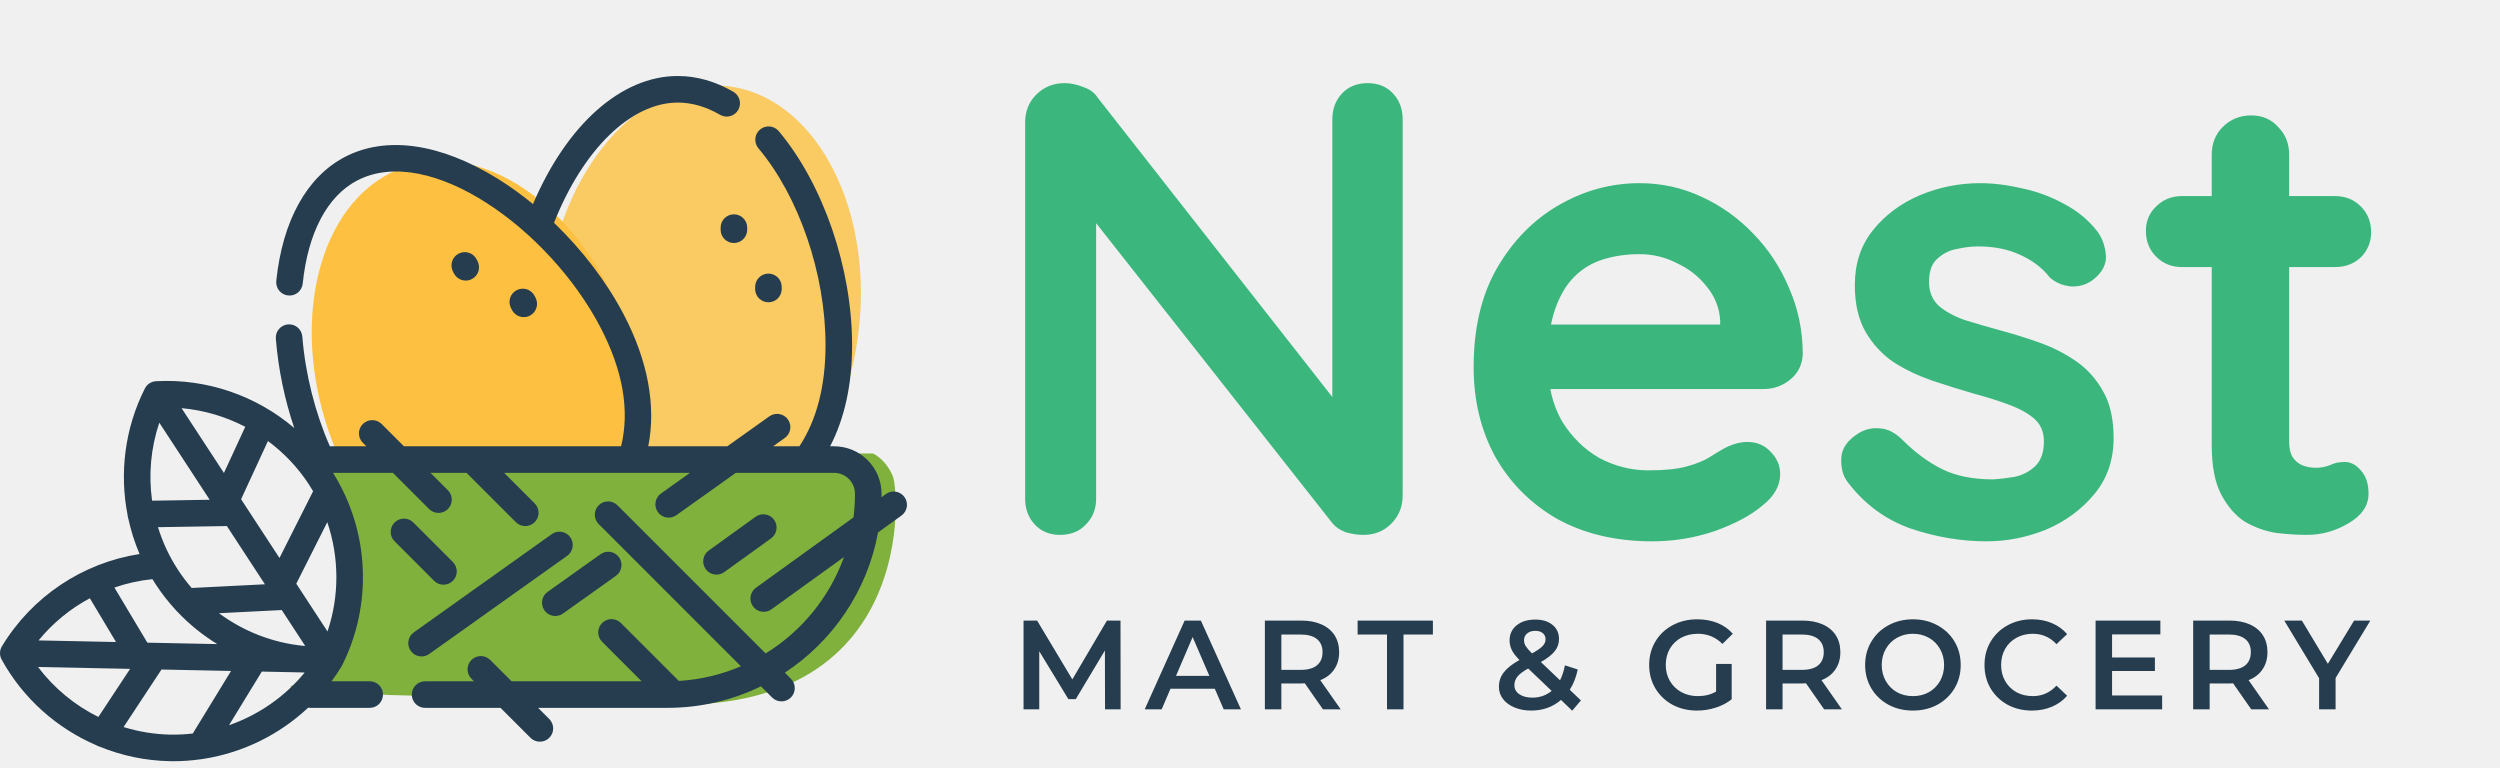
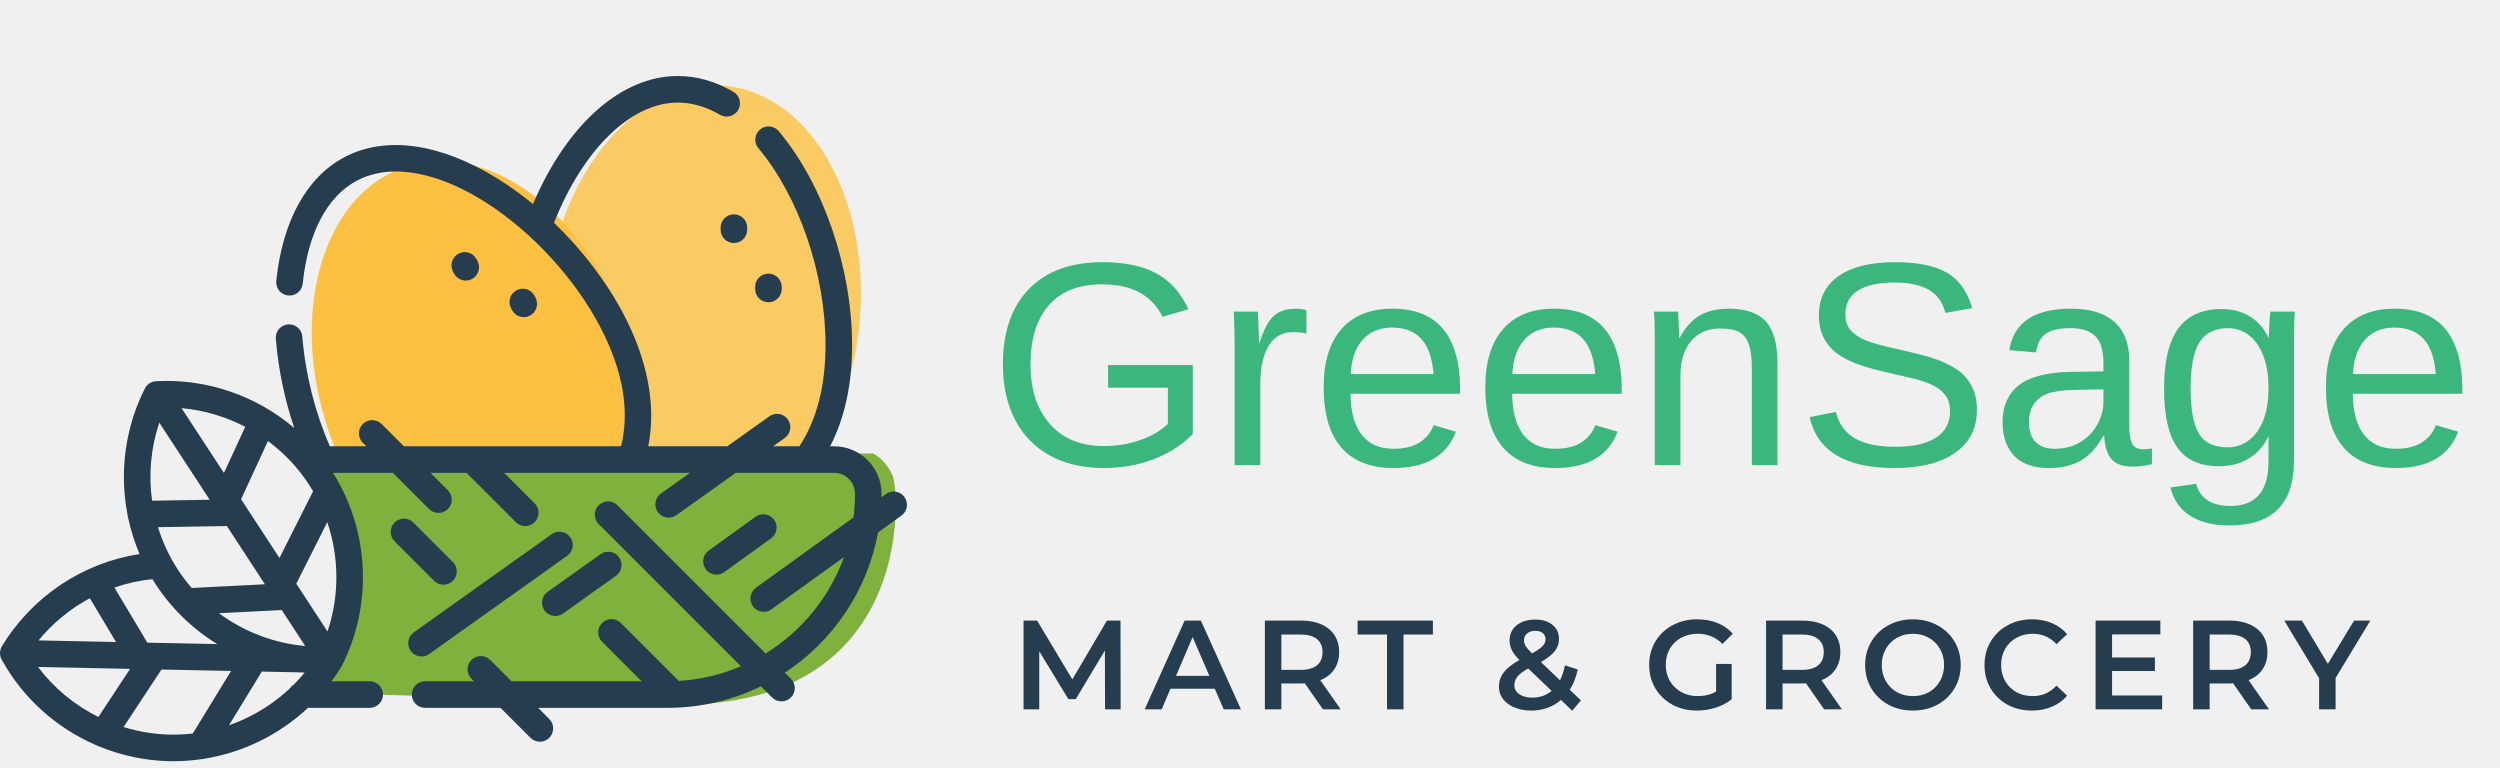
<svg xmlns="http://www.w3.org/2000/svg" width="215" height="66" viewBox="0 0 215 66" fill="none">
  <g clip-path="url(#clip0)">
    <ellipse opacity="0.8" cx="60.443" cy="26.667" rx="13.519" ry="19.377" transform="rotate(5.91321 60.4431 26.6666)" fill="#FDC040" />
    <ellipse cx="41.055" cy="32.706" rx="13.519" ry="19.377" transform="rotate(-18.8509 41.0546 32.7057)" fill="#FDC040" />
    <path d="M27 39H75.071C75.455 39.167 76.337 39.8 76.797 41C77.373 42.5 79 64.5 51.5 60C29.862 60 24.813 59.333 25.005 59C29 58 29.5 54 30 51C30.5 48 27 39 27 39Z" fill="#81B13D" />
    <path d="M63.117 18.432C62.486 18.432 61.974 18.944 61.974 19.575V19.757C61.974 20.389 62.486 20.9 63.117 20.9C63.748 20.9 64.26 20.389 64.26 19.757V19.575C64.26 18.944 63.748 18.432 63.117 18.432Z" fill="#253D4E" />
    <path d="M66.085 23.53C65.454 23.53 64.942 24.041 64.942 24.672V24.855C64.942 25.486 65.454 25.997 66.085 25.997C66.716 25.997 67.227 25.486 67.227 24.855V24.672C67.227 24.041 66.716 23.53 66.085 23.53Z" fill="#253D4E" />
    <path d="M41.067 22.457L40.982 22.295C40.69 21.735 40 21.518 39.441 21.811C38.881 22.103 38.665 22.793 38.957 23.352L39.041 23.514C39.245 23.905 39.643 24.128 40.055 24.128C40.233 24.128 40.414 24.087 40.583 23.998C41.142 23.706 41.359 23.016 41.067 22.457Z" fill="#253D4E" />
    <path d="M46.057 25.602L45.972 25.44C45.68 24.88 44.99 24.663 44.431 24.956C43.871 25.248 43.655 25.938 43.947 26.497L44.031 26.659C44.235 27.05 44.633 27.273 45.045 27.273C45.223 27.273 45.404 27.232 45.573 27.143C46.132 26.851 46.349 26.161 46.057 25.602Z" fill="#253D4E" />
    <path d="M38.947 48.334L35.549 44.935C35.103 44.489 34.379 44.489 33.933 44.935C33.487 45.381 33.487 46.105 33.933 46.551L37.331 49.95C37.555 50.173 37.847 50.284 38.139 50.284C38.432 50.284 38.724 50.173 38.947 49.95C39.394 49.503 39.394 48.78 38.947 48.334Z" fill="#253D4E" />
    <path d="M49.045 46.205C48.68 45.691 47.966 45.57 47.452 45.936L35.591 54.381C35.077 54.746 34.957 55.46 35.323 55.974C35.546 56.287 35.898 56.454 36.255 56.454C36.484 56.454 36.715 56.385 36.916 56.242L48.777 47.798C49.291 47.432 49.411 46.719 49.045 46.205Z" fill="#253D4E" />
    <path d="M53.239 47.928C52.873 47.414 52.16 47.294 51.645 47.66L47.092 50.901C46.578 51.267 46.458 51.981 46.824 52.495C47.047 52.808 47.399 52.975 47.756 52.975C47.985 52.975 48.217 52.906 48.418 52.763L52.97 49.521C53.484 49.156 53.604 48.442 53.239 47.928Z" fill="#253D4E" />
    <path d="M77.784 42.744C77.415 42.232 76.701 42.116 76.189 42.485L75.808 42.76C75.81 42.662 75.812 42.564 75.812 42.466C75.812 41.376 75.388 40.35 74.616 39.575C73.844 38.805 72.818 38.381 71.728 38.381H71.39C72.644 35.958 73.28 33.041 73.28 29.673C73.28 23.068 70.805 15.848 66.973 11.28C66.567 10.797 65.847 10.734 65.363 11.139C64.88 11.545 64.817 12.266 65.222 12.749C68.729 16.93 70.995 23.573 70.995 29.673C70.995 33.188 70.24 36.114 68.749 38.381H66.487L67.492 37.666C68.007 37.3 68.126 36.586 67.76 36.072C67.395 35.558 66.682 35.438 66.167 35.804L62.547 38.381H55.751C56.436 34.912 55.722 31.036 53.653 27.071C52.171 24.234 50.067 21.488 47.646 19.162C50.139 12.856 54.265 8.822 58.286 8.822C59.5 8.822 60.724 9.175 61.922 9.872C62.468 10.189 63.167 10.004 63.484 9.458C63.801 8.913 63.616 8.213 63.071 7.896C61.519 6.994 59.909 6.536 58.286 6.536C53.422 6.536 48.745 10.716 45.837 17.552C44.846 16.737 43.82 15.995 42.774 15.35C37.852 12.31 33.191 11.654 29.65 13.502C26.385 15.209 24.293 18.993 23.76 24.158C23.695 24.786 24.151 25.347 24.779 25.412C25.408 25.478 25.968 25.02 26.033 24.393C26.484 20.016 28.145 16.867 30.708 15.528C36.949 12.27 47.255 19.757 51.627 28.129C53.571 31.853 54.169 35.297 53.413 38.381H40.602C40.599 38.381 40.596 38.381 40.593 38.381H34.738L32.82 36.464C32.374 36.018 31.65 36.018 31.204 36.464C30.758 36.91 30.758 37.633 31.204 38.08L31.506 38.381H28.369C27.096 35.489 26.259 32.167 26 28.945C25.95 28.316 25.399 27.846 24.77 27.898C24.141 27.948 23.672 28.499 23.722 29.128C23.933 31.747 24.474 34.352 25.308 36.811C22.051 34.036 17.798 32.545 13.418 32.783C13.01 32.805 12.645 33.044 12.46 33.408C10.742 36.811 10.259 40.651 10.972 44.288C10.978 44.398 11 44.504 11.036 44.603C11.26 45.641 11.583 46.66 12.002 47.646C7.111 48.405 2.769 51.287 0.165 55.581C-0.046 55.931 -0.055 56.367 0.142 56.725C1.983 60.066 4.885 62.633 8.294 64.096C8.385 64.149 8.48 64.19 8.578 64.216C10.461 64.983 12.491 65.417 14.579 65.46C14.693 65.463 14.807 65.464 14.921 65.464C15.733 65.464 16.539 65.402 17.332 65.287C17.407 65.282 17.481 65.273 17.553 65.254C20.911 64.72 24.033 63.178 26.498 60.861C26.554 60.869 26.611 60.875 26.669 60.875H31.796C32.427 60.875 32.938 60.364 32.938 59.732C32.938 59.101 32.427 58.59 31.796 58.59H28.515C28.815 58.183 29.099 57.763 29.364 57.326C29.372 57.313 29.378 57.299 29.386 57.285C29.393 57.273 29.401 57.262 29.407 57.249C32.069 51.977 31.767 45.653 28.64 40.666H33.791L36.902 43.777C37.125 44 37.417 44.111 37.71 44.111C38.002 44.111 38.294 44 38.518 43.777C38.964 43.331 38.964 42.607 38.518 42.161L37.023 40.666H40.124L44.366 44.908C44.589 45.131 44.882 45.243 45.174 45.243C45.466 45.243 45.759 45.131 45.982 44.908C46.428 44.462 46.428 43.738 45.982 43.292L43.356 40.666H54.271C54.272 40.666 54.273 40.667 54.275 40.667C54.276 40.667 54.277 40.666 54.278 40.666H59.338L56.843 42.442C56.329 42.808 56.209 43.522 56.575 44.036C56.798 44.349 57.15 44.516 57.507 44.516C57.736 44.516 57.968 44.447 58.169 44.304L63.278 40.666H69.345C69.345 40.666 69.346 40.666 69.347 40.666C69.348 40.666 69.348 40.666 69.349 40.666H71.729C72.209 40.666 72.662 40.853 73.001 41.191C73.341 41.532 73.528 41.985 73.528 42.465C73.528 43.153 73.484 43.831 73.4 44.496L65.011 50.546C64.499 50.915 64.383 51.629 64.752 52.141C64.976 52.451 65.325 52.615 65.68 52.615C65.912 52.615 66.145 52.545 66.347 52.4L72.584 47.903C71.338 51.37 68.936 54.29 65.845 56.197L53.103 43.455C52.657 43.009 51.934 43.009 51.487 43.455C51.041 43.902 51.041 44.625 51.487 45.071L63.717 57.301C62.061 58.009 60.264 58.446 58.38 58.559L53.398 53.578C52.952 53.132 52.229 53.132 51.783 53.578C51.336 54.024 51.336 54.748 51.783 55.194L55.178 58.589H43.993L42.159 56.756C41.713 56.31 40.99 56.31 40.544 56.756C40.097 57.203 40.097 57.926 40.544 58.372L40.761 58.589H36.556C35.925 58.589 35.414 59.101 35.414 59.732C35.414 60.363 35.925 60.875 36.556 60.875H43.045L45.622 63.452C45.845 63.675 46.138 63.786 46.43 63.786C46.722 63.786 47.015 63.675 47.238 63.452C47.684 63.005 47.684 62.282 47.238 61.836L46.277 60.875H57.401C60.282 60.875 63.01 60.209 65.44 59.025L66.4 59.984C66.623 60.208 66.916 60.319 67.208 60.319C67.5 60.319 67.793 60.208 68.016 59.984C68.462 59.538 68.462 58.815 68.016 58.368L67.499 57.851C71.618 55.139 74.589 50.82 75.511 45.792L77.526 44.339C78.037 43.97 78.153 43.256 77.784 42.744ZM26.56 41.651C26.688 41.847 26.809 42.047 26.927 42.248L24.035 47.986L20.733 42.933L23.044 37.928C24.409 38.939 25.606 40.192 26.56 41.651ZM22.784 50.249L16.485 50.566C16.06 50.076 15.665 49.556 15.306 49.006C14.554 47.856 13.981 46.62 13.586 45.337L19.511 45.241L22.784 50.249ZM21.091 36.706L19.258 40.676L15.614 35.101C17.541 35.272 19.401 35.825 21.091 36.706ZM13.7 36.35L18.033 42.979L13.079 43.06C12.765 40.823 12.969 38.522 13.7 36.35ZM13.11 49.807C13.202 49.958 13.296 50.108 13.393 50.256C13.9 51.033 14.468 51.758 15.086 52.43C15.131 52.489 15.182 52.543 15.237 52.592C16.263 53.679 17.424 54.619 18.684 55.392L12.673 55.269L9.839 50.528C10.888 50.166 11.985 49.922 13.11 49.807ZM7.727 51.449L9.977 55.213L3.316 55.076C4.543 53.577 6.045 52.348 7.727 51.449ZM8.46 61.66C6.436 60.656 4.651 59.19 3.27 57.361L11.188 57.523L8.46 61.66ZM16.579 63.082C15.935 63.156 15.283 63.189 14.625 63.176C13.252 63.147 11.908 62.923 10.627 62.525L13.889 57.579L19.87 57.702L16.579 63.082ZM19.694 62.368L22.516 57.756L25.985 57.828C26.056 57.834 26.127 57.839 26.199 57.845C24.48 59.932 22.218 61.491 19.694 62.368ZM26.118 55.545C23.467 55.285 20.947 54.302 18.83 52.736L24.231 52.464L26.246 55.548L26.118 55.545ZM28.166 54.307L25.48 50.197L28.146 44.907C29.177 47.936 29.195 51.25 28.166 54.307Z" fill="#253D4E" />
    <path d="M66.571 44.703C66.202 44.191 65.488 44.075 64.976 44.444L60.95 47.347C60.438 47.717 60.322 48.431 60.691 48.943C60.915 49.252 61.264 49.417 61.619 49.417C61.851 49.417 62.084 49.347 62.286 49.201L66.313 46.298C66.825 45.929 66.94 45.215 66.571 44.703Z" fill="#253D4E" />
  </g>
+   <text x="85" y="40" font-family="Arial" font-size="25" fill="#3BB77E">GreenSage</text>
  <path d="M95.033 61L95.022 55.942L92.515 60.128H91.883L89.376 56.008V61H88.025V53.37H89.191L92.221 58.428L95.197 53.37H96.363L96.374 61H95.033ZM104.474 59.234H100.659L99.906 61H98.446L101.879 53.37H103.275L106.719 61H105.237L104.474 59.234ZM104.005 58.122L102.566 54.787L101.138 58.122H104.005ZM113.772 61L112.213 58.766C112.147 58.773 112.049 58.776 111.919 58.776H110.196V61H108.779V53.37H111.919C112.58 53.37 113.154 53.479 113.641 53.697C114.135 53.915 114.513 54.227 114.774 54.634C115.036 55.041 115.167 55.525 115.167 56.084C115.167 56.658 115.025 57.152 114.742 57.566C114.465 57.981 114.066 58.289 113.543 58.493L115.298 61H113.772ZM113.739 56.084C113.739 55.597 113.579 55.223 113.259 54.961C112.939 54.7 112.471 54.569 111.853 54.569H110.196V57.61H111.853C112.471 57.61 112.939 57.479 113.259 57.218C113.579 56.949 113.739 56.571 113.739 56.084ZM119.283 54.569H116.755V53.37H123.229V54.569H120.7V61H119.283V54.569ZM135.208 61.12L134.248 60.193C133.536 60.804 132.682 61.109 131.687 61.109C131.156 61.109 130.68 61.022 130.259 60.847C129.837 60.673 129.507 60.433 129.267 60.128C129.027 59.816 128.907 59.463 128.907 59.071C128.907 58.598 129.045 58.184 129.322 57.828C129.598 57.465 130.048 57.109 130.673 56.76C130.368 56.455 130.15 56.171 130.019 55.91C129.888 55.641 129.823 55.365 129.823 55.081C129.823 54.544 130.023 54.111 130.422 53.784C130.829 53.45 131.367 53.283 132.036 53.283C132.653 53.283 133.147 53.435 133.518 53.741C133.889 54.038 134.074 54.446 134.074 54.961C134.074 55.354 133.95 55.703 133.703 56.008C133.464 56.313 133.068 56.622 132.515 56.934L134.161 58.504C134.343 58.148 134.485 57.719 134.586 57.218L135.687 57.577C135.542 58.253 135.313 58.834 135 59.321L135.96 60.237L135.208 61.12ZM132.036 54.253C131.738 54.253 131.502 54.329 131.327 54.482C131.153 54.627 131.066 54.82 131.066 55.059C131.066 55.234 131.113 55.401 131.207 55.561C131.302 55.714 131.483 55.924 131.752 56.193C132.188 55.953 132.49 55.746 132.657 55.572C132.831 55.39 132.919 55.194 132.919 54.983C132.919 54.758 132.839 54.58 132.679 54.449C132.526 54.318 132.312 54.253 132.036 54.253ZM131.785 59.997C132.417 59.997 132.969 59.805 133.442 59.419L131.425 57.49C130.989 57.73 130.68 57.962 130.499 58.188C130.324 58.406 130.237 58.653 130.237 58.929C130.237 59.249 130.379 59.507 130.662 59.703C130.946 59.899 131.32 59.997 131.785 59.997ZM147.584 57.098H148.924V60.139C148.532 60.451 148.074 60.691 147.551 60.858C147.028 61.025 146.49 61.109 145.938 61.109C145.16 61.109 144.459 60.942 143.834 60.608C143.209 60.266 142.719 59.797 142.363 59.202C142.006 58.606 141.828 57.934 141.828 57.185C141.828 56.437 142.006 55.764 142.363 55.169C142.719 54.573 143.209 54.108 143.834 53.773C144.466 53.432 145.175 53.261 145.96 53.261C146.599 53.261 147.18 53.366 147.704 53.577C148.227 53.788 148.666 54.097 149.022 54.504L148.129 55.376C147.547 54.794 146.846 54.504 146.025 54.504C145.487 54.504 145.008 54.616 144.586 54.842C144.172 55.067 143.845 55.383 143.605 55.79C143.373 56.197 143.256 56.662 143.256 57.185C143.256 57.694 143.373 58.151 143.605 58.558C143.845 58.965 144.172 59.285 144.586 59.518C145.008 59.75 145.484 59.866 146.014 59.866C146.61 59.866 147.133 59.736 147.584 59.474V57.098ZM156.875 61L155.317 58.766C155.251 58.773 155.153 58.776 155.022 58.776H153.3V61H151.883V53.37H155.022C155.684 53.37 156.258 53.479 156.745 53.697C157.239 53.915 157.617 54.227 157.878 54.634C158.14 55.041 158.271 55.525 158.271 56.084C158.271 56.658 158.129 57.152 157.846 57.566C157.569 57.981 157.17 58.289 156.647 58.493L158.401 61H156.875ZM156.843 56.084C156.843 55.597 156.683 55.223 156.363 54.961C156.043 54.7 155.575 54.569 154.957 54.569H153.3V57.61H154.957C155.575 57.61 156.043 57.479 156.363 57.218C156.683 56.949 156.843 56.571 156.843 56.084ZM164.51 61.109C163.733 61.109 163.032 60.942 162.407 60.608C161.782 60.266 161.291 59.797 160.935 59.202C160.579 58.598 160.401 57.926 160.401 57.185C160.401 56.444 160.579 55.775 160.935 55.179C161.291 54.576 161.782 54.108 162.407 53.773C163.032 53.432 163.733 53.261 164.51 53.261C165.288 53.261 165.989 53.432 166.614 53.773C167.239 54.108 167.729 54.573 168.086 55.169C168.442 55.764 168.62 56.437 168.62 57.185C168.62 57.934 168.442 58.606 168.086 59.202C167.729 59.797 167.239 60.266 166.614 60.608C165.989 60.942 165.288 61.109 164.51 61.109ZM164.51 59.866C165.019 59.866 165.477 59.754 165.884 59.529C166.291 59.296 166.61 58.976 166.843 58.569C167.075 58.155 167.192 57.694 167.192 57.185C167.192 56.676 167.075 56.218 166.843 55.812C166.61 55.397 166.291 55.078 165.884 54.852C165.477 54.62 165.019 54.504 164.51 54.504C164.002 54.504 163.544 54.62 163.137 54.852C162.73 55.078 162.41 55.397 162.178 55.812C161.945 56.218 161.829 56.676 161.829 57.185C161.829 57.694 161.945 58.155 162.178 58.569C162.41 58.976 162.73 59.296 163.137 59.529C163.544 59.754 164.002 59.866 164.51 59.866ZM174.743 61.109C173.973 61.109 173.275 60.942 172.65 60.608C172.033 60.266 171.546 59.797 171.19 59.202C170.841 58.606 170.667 57.934 170.667 57.185C170.667 56.437 170.845 55.764 171.201 55.169C171.557 54.573 172.044 54.108 172.661 53.773C173.286 53.432 173.984 53.261 174.754 53.261C175.379 53.261 175.949 53.37 176.465 53.588C176.981 53.806 177.417 54.122 177.773 54.536L176.858 55.397C176.306 54.801 175.626 54.504 174.82 54.504C174.296 54.504 173.828 54.62 173.413 54.852C172.999 55.078 172.676 55.394 172.443 55.801C172.211 56.208 172.095 56.669 172.095 57.185C172.095 57.701 172.211 58.162 172.443 58.569C172.676 58.976 172.999 59.296 173.413 59.529C173.828 59.754 174.296 59.866 174.82 59.866C175.626 59.866 176.306 59.565 176.858 58.962L177.773 59.834C177.417 60.248 176.978 60.564 176.455 60.782C175.939 61 175.368 61.109 174.743 61.109ZM185.944 59.812V61H180.221V53.37H185.791V54.558H181.638V56.542H185.322V57.708H181.638V59.812H185.944ZM193.605 61L192.047 58.766C191.981 58.773 191.883 58.776 191.752 58.776H190.03V61H188.613V53.37H191.752C192.414 53.37 192.988 53.479 193.475 53.697C193.969 53.915 194.347 54.227 194.608 54.634C194.87 55.041 195.001 55.525 195.001 56.084C195.001 56.658 194.859 57.152 194.576 57.566C194.299 57.981 193.9 58.289 193.377 58.493L195.131 61H193.605ZM193.573 56.084C193.573 55.597 193.413 55.223 193.093 54.961C192.773 54.7 192.305 54.569 191.687 54.569H190.03V57.61H191.687C192.305 57.61 192.773 57.479 193.093 57.218C193.413 56.949 193.573 56.571 193.573 56.084ZM200.861 58.308V61H199.444V58.33L196.447 53.37H197.962L200.196 57.087L202.453 53.37H203.848L200.861 58.308Z" fill="#253D4E" />
-   <path d="M117.633 7.15C118.521 7.15 119.243 7.446 119.798 8.038C120.353 8.63 120.63 9.37 120.63 10.258V42.614C120.63 43.577 120.297 44.391 119.631 45.056C119.002 45.685 118.207 46 117.245 46C116.764 46 116.264 45.926 115.746 45.778C115.265 45.593 114.895 45.352 114.636 45.056L92.825 17.362L94.267 16.474V42.892C94.267 43.78 93.972 44.52 93.379 45.112C92.825 45.704 92.085 46 91.159 46C90.272 46 89.55 45.704 88.995 45.112C88.44 44.52 88.162 43.78 88.162 42.892V10.536C88.162 9.573 88.477 8.778 89.106 8.149C89.772 7.483 90.586 7.15 91.548 7.15C92.066 7.15 92.603 7.261 93.157 7.483C93.713 7.668 94.12 7.964 94.379 8.371L115.524 35.344L114.58 36.01V10.258C114.58 9.37 114.858 8.63 115.413 8.038C115.968 7.446 116.708 7.15 117.633 7.15ZM142.106 46.555C138.961 46.555 136.223 45.907 133.892 44.612C131.598 43.281 129.822 41.486 128.564 39.229C127.343 36.972 126.732 34.419 126.732 31.57C126.732 28.24 127.398 25.41 128.73 23.078C130.099 20.71 131.875 18.898 134.058 17.64C136.241 16.381 138.554 15.752 140.996 15.752C142.883 15.752 144.659 16.141 146.324 16.918C148.026 17.695 149.524 18.768 150.819 20.137C152.114 21.469 153.132 23.023 153.872 24.799C154.649 26.575 155.037 28.462 155.037 30.46C155 31.348 154.649 32.069 153.983 32.624C153.317 33.179 152.54 33.457 151.652 33.457H130.451L128.786 27.907H149.154L147.933 29.017V27.518C147.859 26.445 147.471 25.483 146.768 24.633C146.102 23.782 145.251 23.116 144.215 22.634C143.216 22.116 142.143 21.858 140.996 21.858C139.886 21.858 138.85 22.006 137.888 22.302C136.926 22.598 136.093 23.097 135.39 23.8C134.687 24.503 134.132 25.447 133.725 26.631C133.318 27.814 133.115 29.313 133.115 31.126C133.115 33.124 133.522 34.826 134.336 36.232C135.187 37.601 136.26 38.656 137.555 39.395C138.887 40.099 140.293 40.45 141.773 40.45C143.142 40.45 144.233 40.339 145.047 40.117C145.861 39.895 146.509 39.636 146.99 39.34C147.508 39.007 147.97 38.73 148.377 38.508C149.043 38.175 149.672 38.008 150.264 38.008C151.078 38.008 151.744 38.285 152.262 38.84C152.817 39.395 153.095 40.043 153.095 40.783C153.095 41.782 152.577 42.688 151.541 43.502C150.579 44.316 149.228 45.038 147.489 45.667C145.75 46.259 143.956 46.555 142.106 46.555ZM158.849 41.394C158.479 40.876 158.312 40.209 158.349 39.395C158.386 38.581 158.867 37.879 159.792 37.286C160.384 36.916 161.013 36.769 161.679 36.843C162.345 36.88 162.993 37.212 163.622 37.842C164.695 38.914 165.823 39.747 167.007 40.339C168.191 40.931 169.671 41.227 171.447 41.227C172.002 41.19 172.613 41.116 173.279 41.005C173.945 40.857 174.518 40.561 174.999 40.117C175.517 39.636 175.776 38.914 175.776 37.953C175.776 37.139 175.499 36.491 174.944 36.01C174.389 35.529 173.649 35.122 172.724 34.789C171.836 34.456 170.837 34.142 169.727 33.846C168.58 33.513 167.396 33.142 166.175 32.736C164.991 32.328 163.899 31.811 162.9 31.181C161.901 30.515 161.087 29.646 160.458 28.573C159.829 27.5 159.515 26.149 159.515 24.521C159.515 22.672 160.033 21.099 161.069 19.804C162.105 18.509 163.437 17.51 165.065 16.807C166.73 16.104 168.469 15.752 170.282 15.752C171.429 15.752 172.631 15.9 173.889 16.197C175.147 16.456 176.35 16.899 177.497 17.529C178.644 18.12 179.606 18.916 180.383 19.915C180.79 20.47 181.03 21.136 181.104 21.913C181.178 22.69 180.827 23.393 180.05 24.022C179.495 24.466 178.847 24.669 178.107 24.633C177.367 24.558 176.757 24.299 176.276 23.855C175.647 23.041 174.796 22.394 173.723 21.913C172.687 21.432 171.484 21.192 170.115 21.192C169.56 21.192 168.95 21.265 168.284 21.413C167.655 21.524 167.1 21.802 166.619 22.246C166.138 22.653 165.897 23.319 165.897 24.244C165.897 25.095 166.175 25.779 166.73 26.297C167.285 26.779 168.025 27.186 168.95 27.518C169.912 27.814 170.929 28.11 172.002 28.407C173.112 28.703 174.241 29.054 175.388 29.461C176.535 29.868 177.589 30.404 178.551 31.07C179.513 31.736 180.29 32.606 180.882 33.679C181.474 34.715 181.77 36.047 181.77 37.675C181.77 39.562 181.215 41.172 180.105 42.504C178.995 43.836 177.608 44.853 175.943 45.556C174.278 46.222 172.576 46.555 170.837 46.555C168.654 46.555 166.471 46.185 164.288 45.445C162.105 44.668 160.292 43.318 158.849 41.394ZM187.655 16.863H200.808C201.696 16.863 202.436 17.159 203.028 17.75C203.62 18.343 203.916 19.082 203.916 19.971C203.916 20.822 203.62 21.543 203.028 22.135C202.436 22.69 201.696 22.968 200.808 22.968H187.655C186.767 22.968 186.027 22.672 185.435 22.079C184.843 21.488 184.547 20.747 184.547 19.86C184.547 19.009 184.843 18.305 185.435 17.75C186.027 17.159 186.767 16.863 187.655 16.863ZM193.593 9.925C194.555 9.925 195.332 10.258 195.924 10.924C196.553 11.553 196.868 12.348 196.868 13.31V38.008C196.868 38.526 196.96 38.952 197.145 39.285C197.367 39.617 197.645 39.858 197.978 40.006C198.348 40.154 198.736 40.228 199.143 40.228C199.587 40.228 199.994 40.154 200.364 40.006C200.734 39.821 201.16 39.728 201.641 39.728C202.159 39.728 202.621 39.969 203.028 40.45C203.472 40.931 203.694 41.597 203.694 42.448C203.694 43.484 203.121 44.335 201.974 45.001C200.864 45.667 199.661 46 198.366 46C197.589 46 196.72 45.944 195.758 45.834C194.833 45.685 193.945 45.371 193.094 44.89C192.28 44.372 191.595 43.595 191.04 42.559C190.485 41.523 190.208 40.099 190.208 38.285V13.31C190.208 12.348 190.522 11.553 191.151 10.924C191.817 10.258 192.631 9.925 193.593 9.925Z" fill="#3BB77E" />
  <defs>
    <clipPath id="clip0">
      <rect width="78" height="60" fill="white" transform="translate(0 6)" />
    </clipPath>
  </defs>
</svg>
